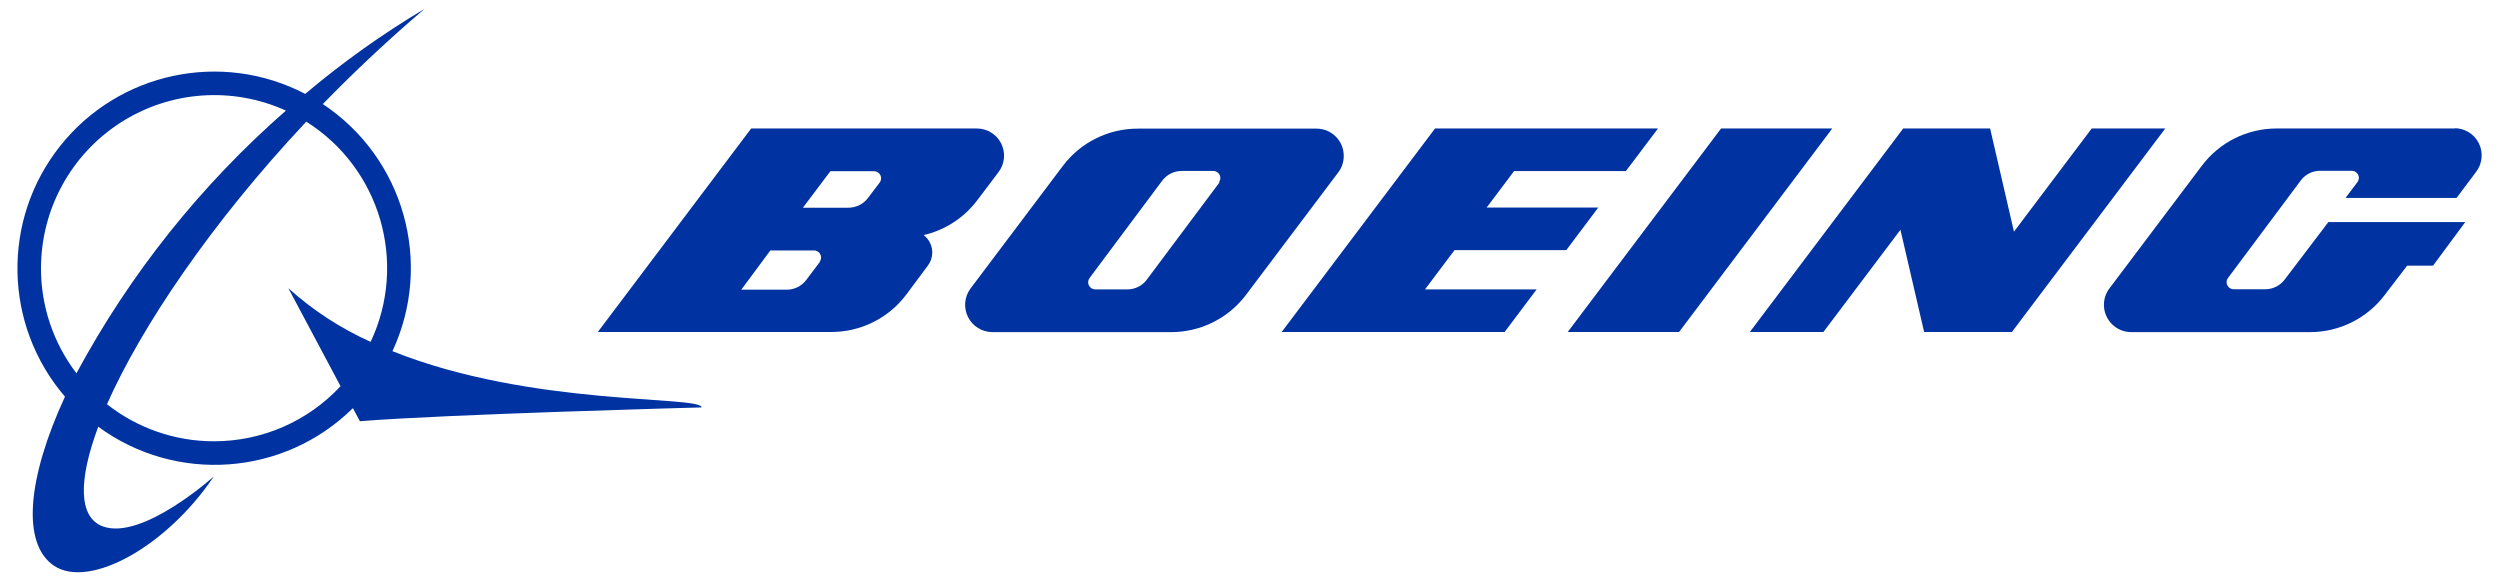
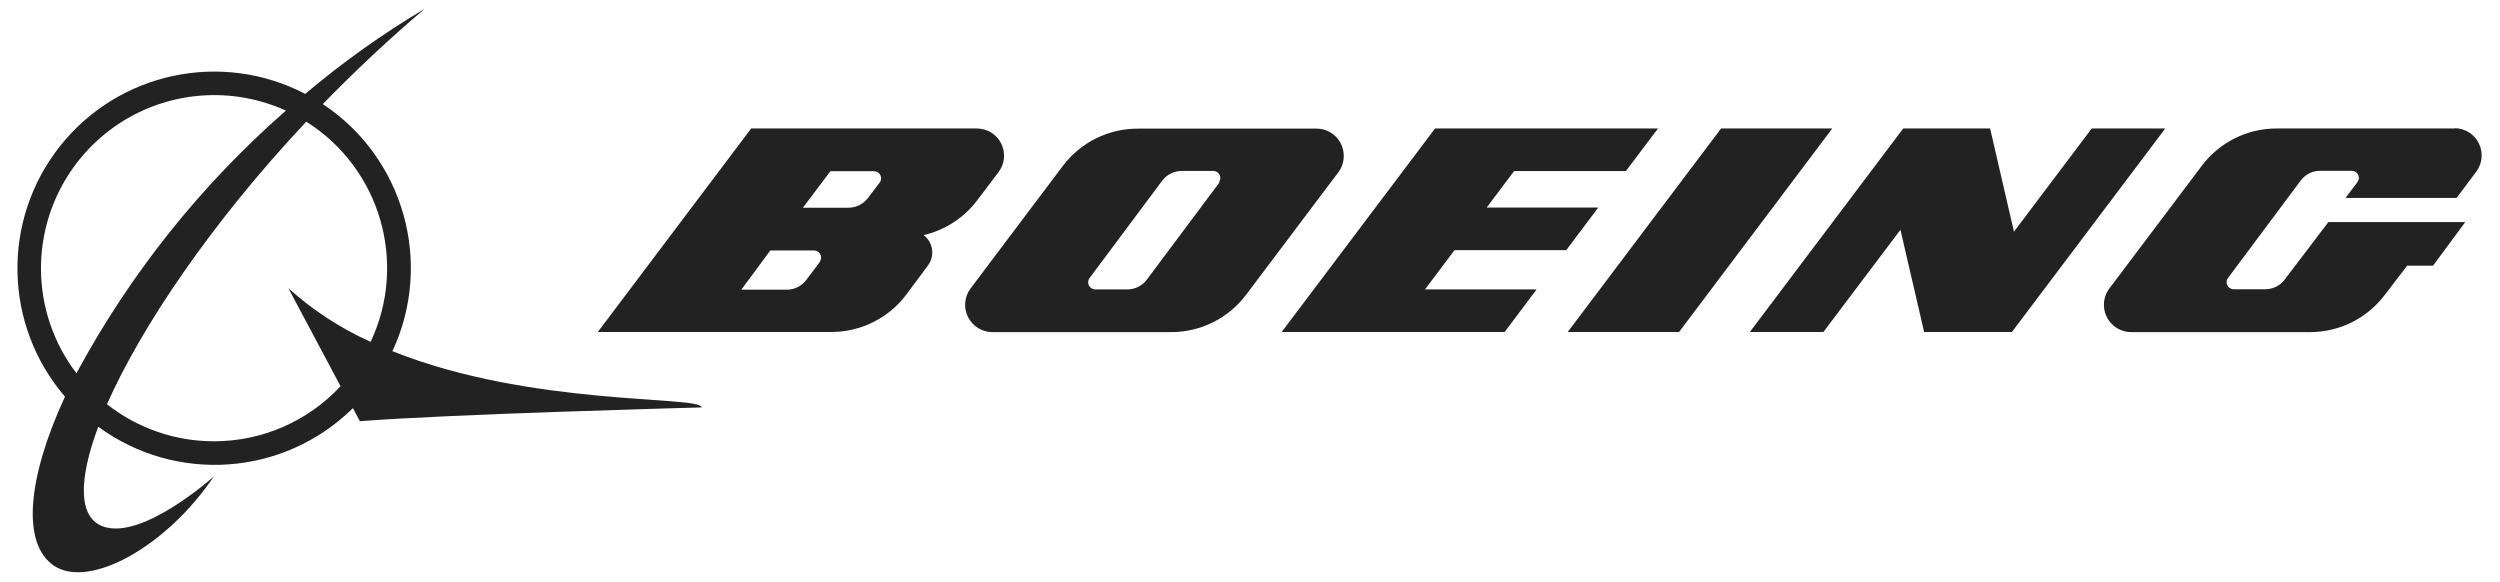
<svg xmlns="http://www.w3.org/2000/svg" id="Layer_1" data-name="Layer 1" viewBox="0 0 172 40">
  <defs>
-     <style>.cls-2{fill:#0033a1;}</style>
+     <style>.cls-2{fill:#222;}</style>
  </defs>
  <path class="cls-2" d="M27,24.16a13.54,13.54,0,0,0-4.79-17c2.17-2.23,4.52-4.44,7-6.55A61,61,0,0,0,21,6.46,13.54,13.54,0,0,0,4.47,27.29c-2.59,5.61-3,10.11-.76,11.63,2.45,1.63,7.77-1.33,11-6.14,0,0-4.94,4.45-7.65,3.43-1.67-.63-1.67-3.19-.3-6.85a13.54,13.54,0,0,0,17.52-1.28l.48.9c5.9-.48,23.51-.95,23.51-.95C48.23,27.2,36.57,28,27,24.16ZM2.82,18.45A11.92,11.92,0,0,1,19.67,7.61,64.92,64.92,0,0,0,5.26,25.68,11.86,11.86,0,0,1,2.82,18.45ZM14.73,30.36a11.86,11.86,0,0,1-7.37-2.55c2.36-5.32,7.16-12.46,13.71-19.44a11.91,11.91,0,0,1,4.43,15.15,21.76,21.76,0,0,1-5.66-3.69l3.59,6.74A11.87,11.87,0,0,1,14.73,30.36Z" />
  <polygon class="cls-2" points="107.76 17.21 109.96 14.28 102.28 14.28 104.17 11.77 111.86 11.77 114.07 8.84 98.73 8.84 88.18 22.84 103.52 22.84 105.72 19.91 98.04 19.91 100.07 17.21 107.76 17.21 107.76 17.21" />
  <polygon class="cls-2" points="118.41 8.84 107.86 22.84 115.52 22.84 126.06 8.84 118.41 8.84 118.41 8.84" />
  <polygon class="cls-2" points="143.91 8.84 138.56 15.94 136.92 8.84 130.94 8.84 120.39 22.84 125.45 22.84 130.75 15.81 132.38 22.84 138.42 22.84 148.97 8.84 143.91 8.84 143.91 8.84" />
  <path class="cls-2" d="M168.93,8.84h-12.3a6.43,6.43,0,0,0-5.15,2.57l-6.35,8.43a1.85,1.85,0,0,0-.38,1.13,1.88,1.88,0,0,0,1.87,1.88h12.3a6.44,6.44,0,0,0,5.16-2.57l1.53-2h1.78l2.22-3h-9.42l-3,3.95a1.67,1.67,0,0,1-1.34.67h-2.17a.49.49,0,0,1-.49-.49.46.46,0,0,1,.1-.29l5-6.7a1.66,1.66,0,0,1,1.34-.67h2.17a.49.49,0,0,1,.49.49.51.51,0,0,1-.1.29l-.82,1.09h7.64l1.35-1.8a1.87,1.87,0,0,0-1.5-3Z" />
  <path class="cls-2" d="M92.45,10.72a1.87,1.87,0,0,0-1.87-1.87H78.28a6.44,6.44,0,0,0-5.16,2.57l-6.35,8.43a1.88,1.88,0,0,0,1.5,3h12.3a6.44,6.44,0,0,0,5.16-2.57l6.35-8.43a1.86,1.86,0,0,0,.37-1.13ZM83.9,12.55l-5,6.69a1.66,1.66,0,0,1-1.34.67H75.35a.49.49,0,0,1-.39-.78l5-6.7a1.69,1.69,0,0,1,1.34-.67h2.17a.49.49,0,0,1,.49.49.51.51,0,0,1-.1.29Z" />
  <path class="cls-2" d="M63.52,16.18a6.43,6.43,0,0,0,3.72-2.41l1.46-1.93a1.87,1.87,0,0,0-1.5-3H51.68l-10.55,14H57.19a6.44,6.44,0,0,0,5.16-2.57l1.49-2a1.47,1.47,0,0,0,.3-.9,1.51,1.51,0,0,0-.61-1.21ZM56.42,18l-.95,1.26a1.67,1.67,0,0,1-1.34.67H51l2-2.7h3a.49.49,0,0,1,.49.49.47.47,0,0,1-.1.29Zm4.1-5.44-.81,1.07a1.68,1.68,0,0,1-1.34.66H55.24l1.89-2.51h3a.49.49,0,0,1,.49.49.51.51,0,0,1-.1.29Z" />
</svg>
